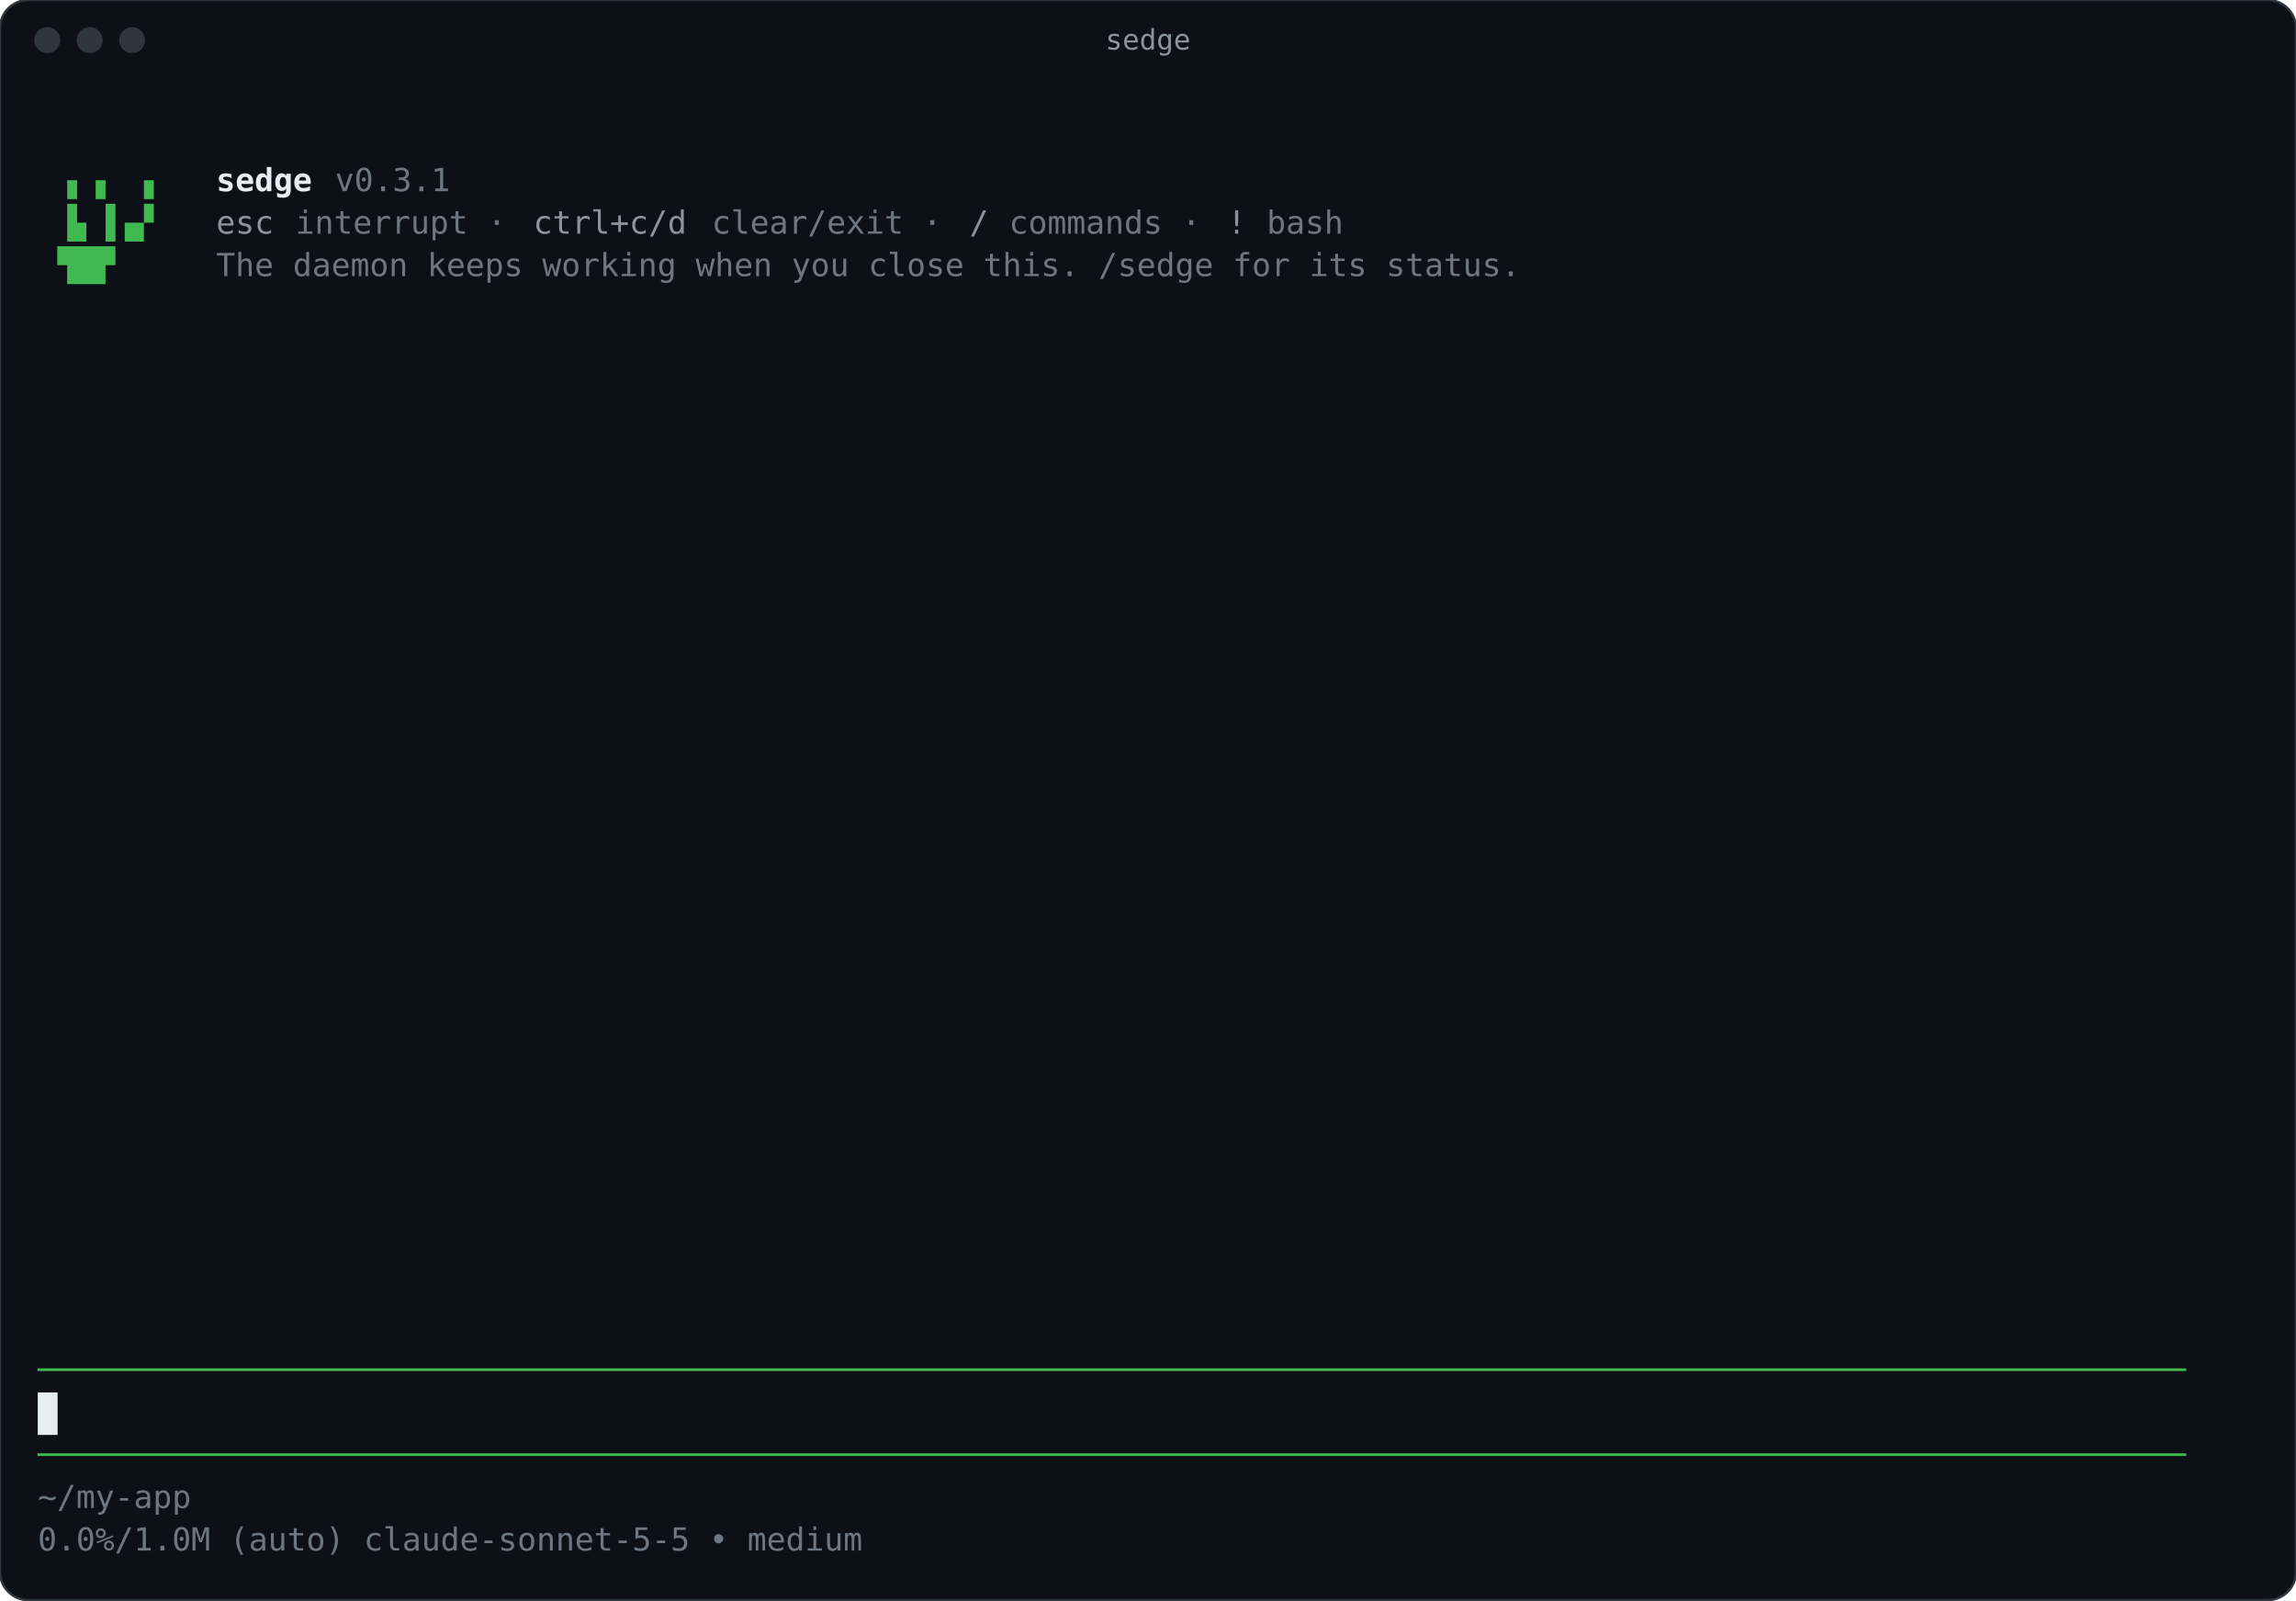
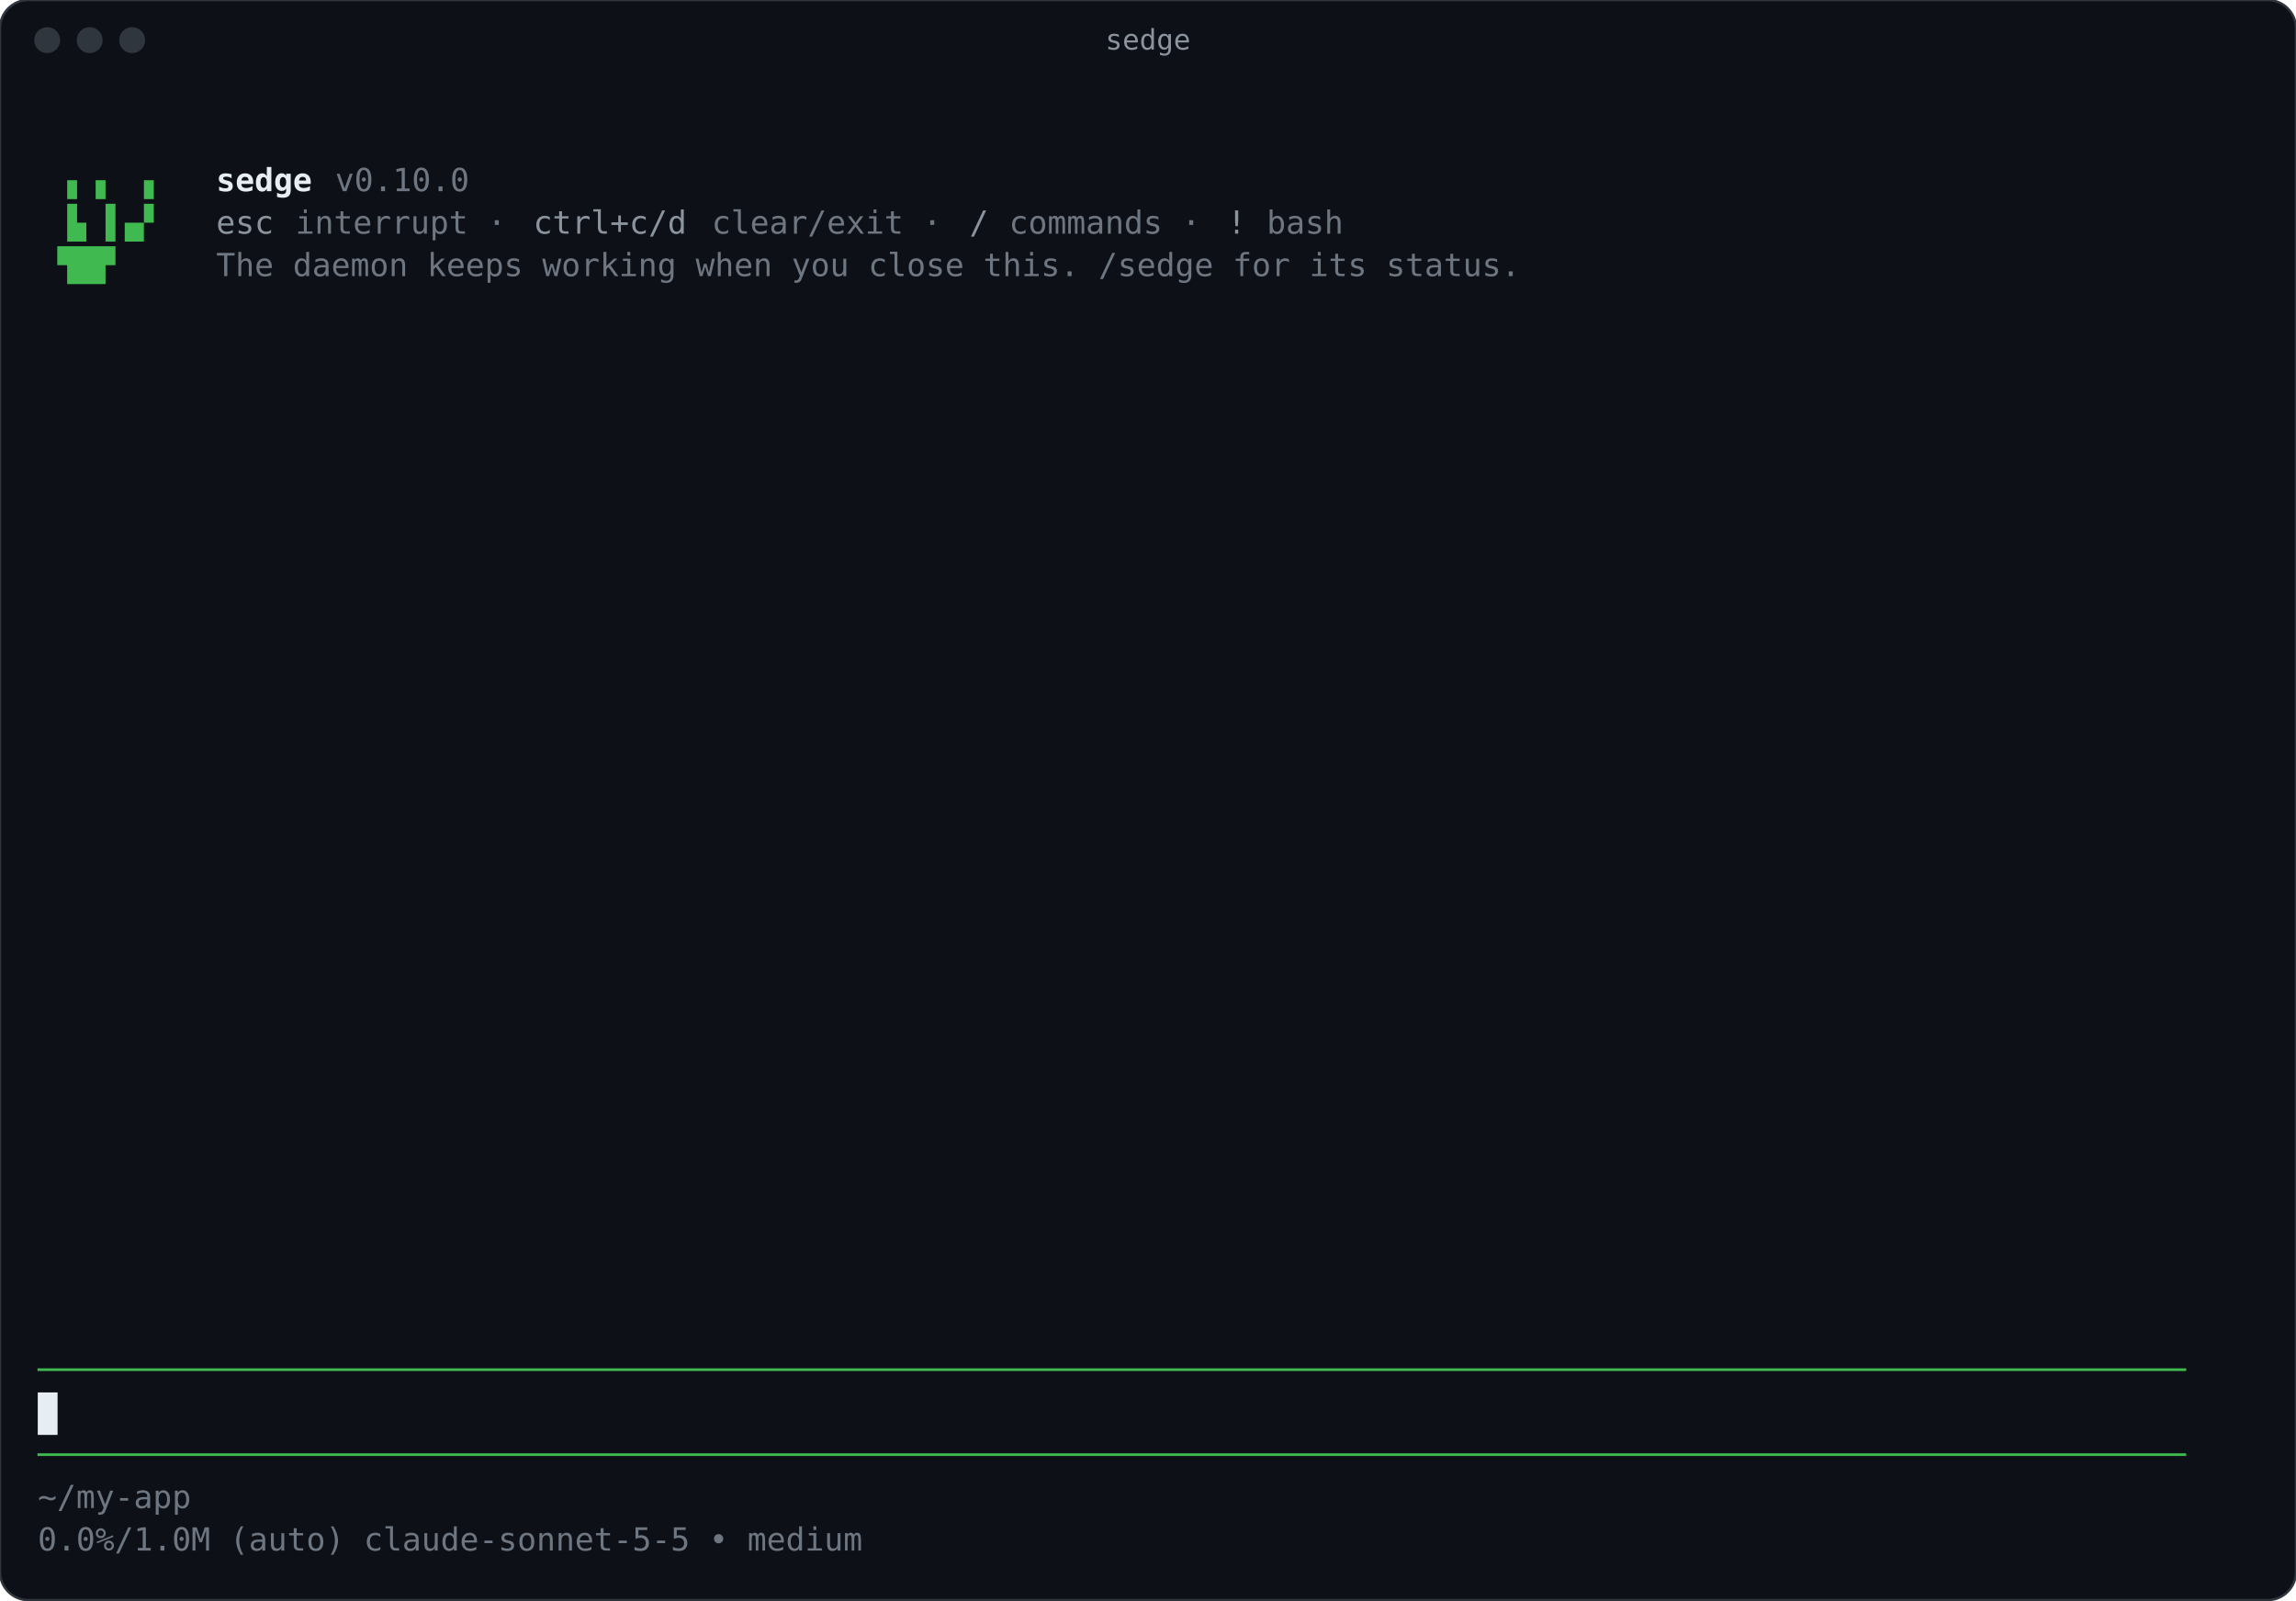
<svg xmlns="http://www.w3.org/2000/svg" viewBox="0 0 973 678" width="973" height="678" role="img" aria-label="sedge">
  <style>text { font-family: "Geist Mono", ui-monospace, SFMono-Regular, Menlo, Consolas, monospace; font-size: 13.5px; white-space: pre; }</style>
  <rect width="973" height="678" rx="12" fill="#0d1117" stroke="#30363d" />
  <circle cx="20" cy="17" r="5.5" fill="#30363d" />
  <circle cx="38" cy="17" r="5.5" fill="#30363d" />
  <circle cx="56" cy="17" r="5.5" fill="#30363d" />
  <text x="486.5" y="21" fill="#8b949e" text-anchor="middle" style="font-size:12px">sedge</text>
  <text x="24.4" y="81" fill="#3fb950" textLength="50.4" lengthAdjust="spacingAndGlyphs">▗ ▖ ▗ </text>
  <text x="91.6" y="81" fill="#e6edf3" font-weight="700" textLength="42" lengthAdjust="spacingAndGlyphs">sedge</text>
-   <text x="142" y="81" fill="#6e7681" textLength="50.4" lengthAdjust="spacingAndGlyphs">v0.3.1</text>
+   <text x="142" y="81" fill="#6e7681" textLength="58.8" lengthAdjust="spacingAndGlyphs">v0.10.0</text>
  <text x="24.4" y="99" fill="#3fb950" textLength="50.4" lengthAdjust="spacingAndGlyphs">▐▖▐▗▞ </text>
  <text x="91.6" y="99" fill="#8b949e" textLength="25.2" lengthAdjust="spacingAndGlyphs">esc</text>
  <text x="125.2" y="99" fill="#6e7681" textLength="100.8" lengthAdjust="spacingAndGlyphs">interrupt · </text>
  <text x="226" y="99" fill="#8b949e" textLength="67.2" lengthAdjust="spacingAndGlyphs">ctrl+c/d</text>
  <text x="301.6" y="99" fill="#6e7681" textLength="109.2" lengthAdjust="spacingAndGlyphs">clear/exit · </text>
  <text x="410.8" y="99" fill="#8b949e" textLength="8.4" lengthAdjust="spacingAndGlyphs">/</text>
  <text x="427.6" y="99" fill="#6e7681" textLength="92.4" lengthAdjust="spacingAndGlyphs">commands · </text>
  <text x="520" y="99" fill="#8b949e" textLength="8.4" lengthAdjust="spacingAndGlyphs">!</text>
  <text x="536.8" y="99" fill="#6e7681" textLength="33.6" lengthAdjust="spacingAndGlyphs">bash</text>
  <text x="24.4" y="117" fill="#3fb950" textLength="50.4" lengthAdjust="spacingAndGlyphs"> ▜█▛  </text>
  <text x="91.6" y="117" fill="#6e7681" textLength="571.2" lengthAdjust="spacingAndGlyphs">The daemon keeps working when you close this. /sedge for its status.</text>
  <text x="16" y="585" fill="#3fb950" textLength="940.8" lengthAdjust="spacingAndGlyphs">────────────────────────────────────────────────────────────────────────────────────────────────────────────────</text>
  <rect x="16" y="590" width="8.4" height="18" fill="#e6edf3" />
  <text x="16" y="621" fill="#3fb950" textLength="940.8" lengthAdjust="spacingAndGlyphs">────────────────────────────────────────────────────────────────────────────────────────────────────────────────</text>
  <text x="16" y="639" fill="#6e7681" textLength="67.2" lengthAdjust="spacingAndGlyphs">~/my-app</text>
  <text x="16" y="657" fill="#6e7681" textLength="940.8" lengthAdjust="spacingAndGlyphs">0.0%/1.0M (auto)                                                                      claude-sonnet-5-5 • medium</text>
</svg>
